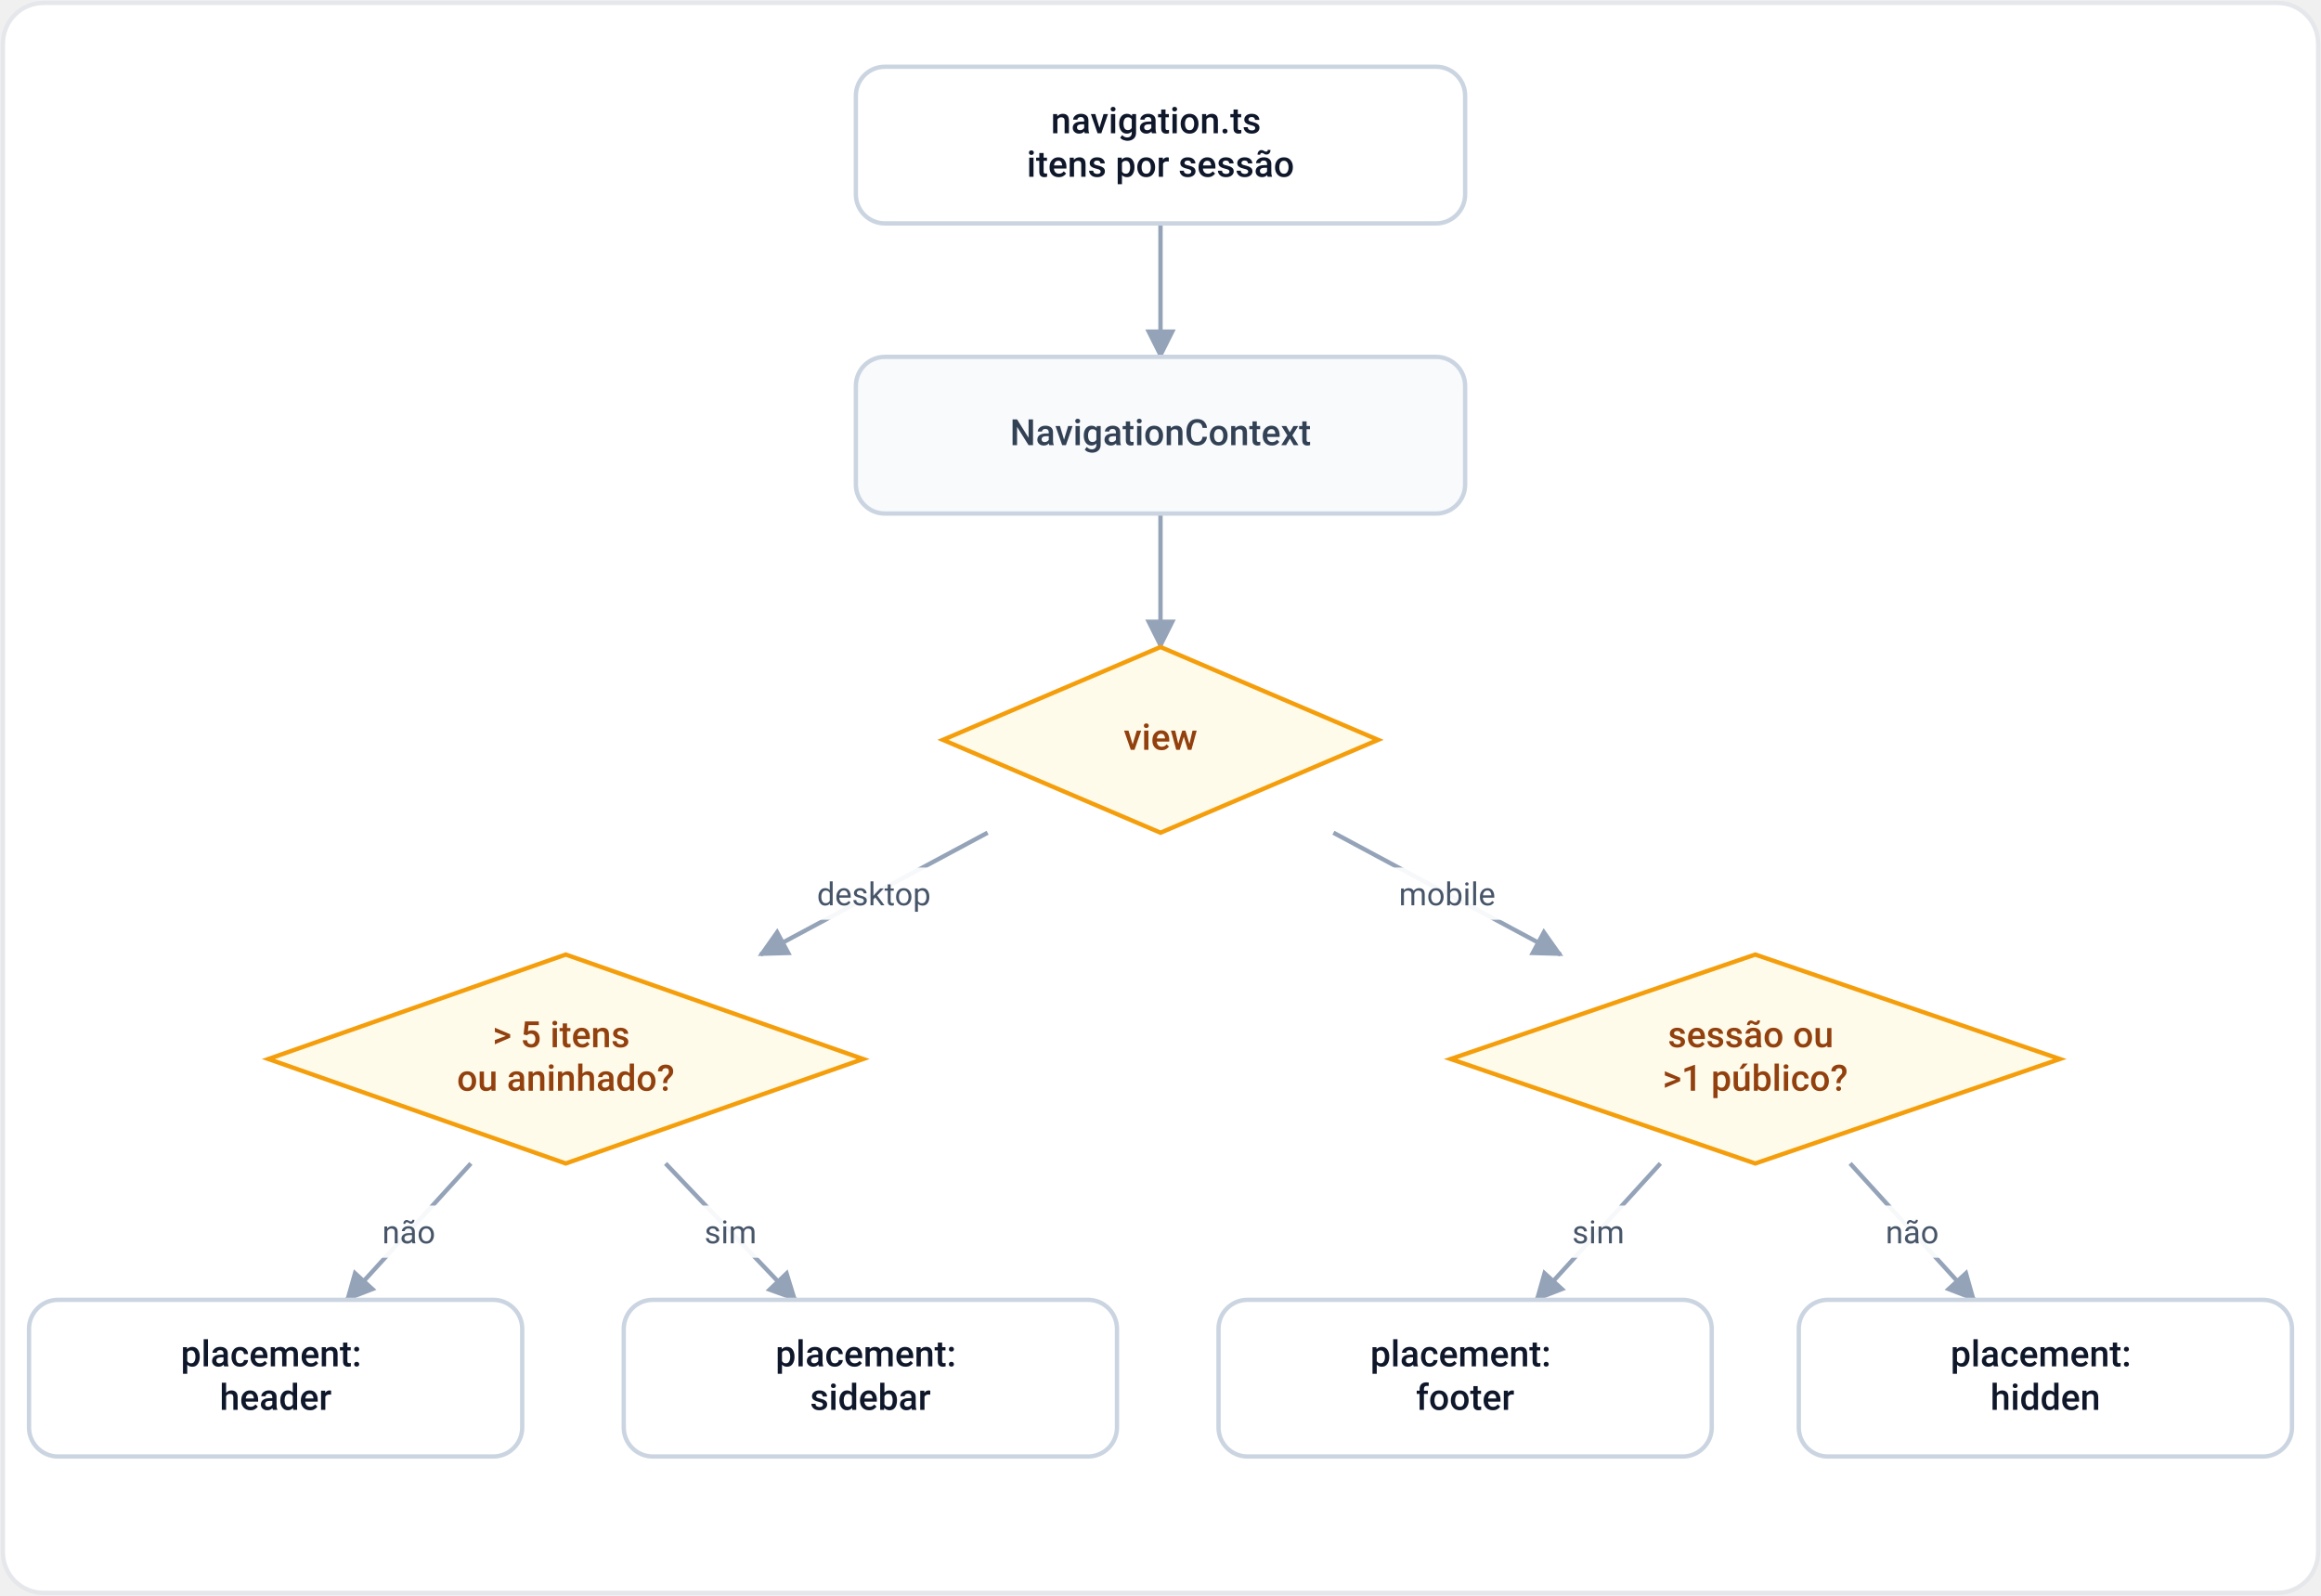
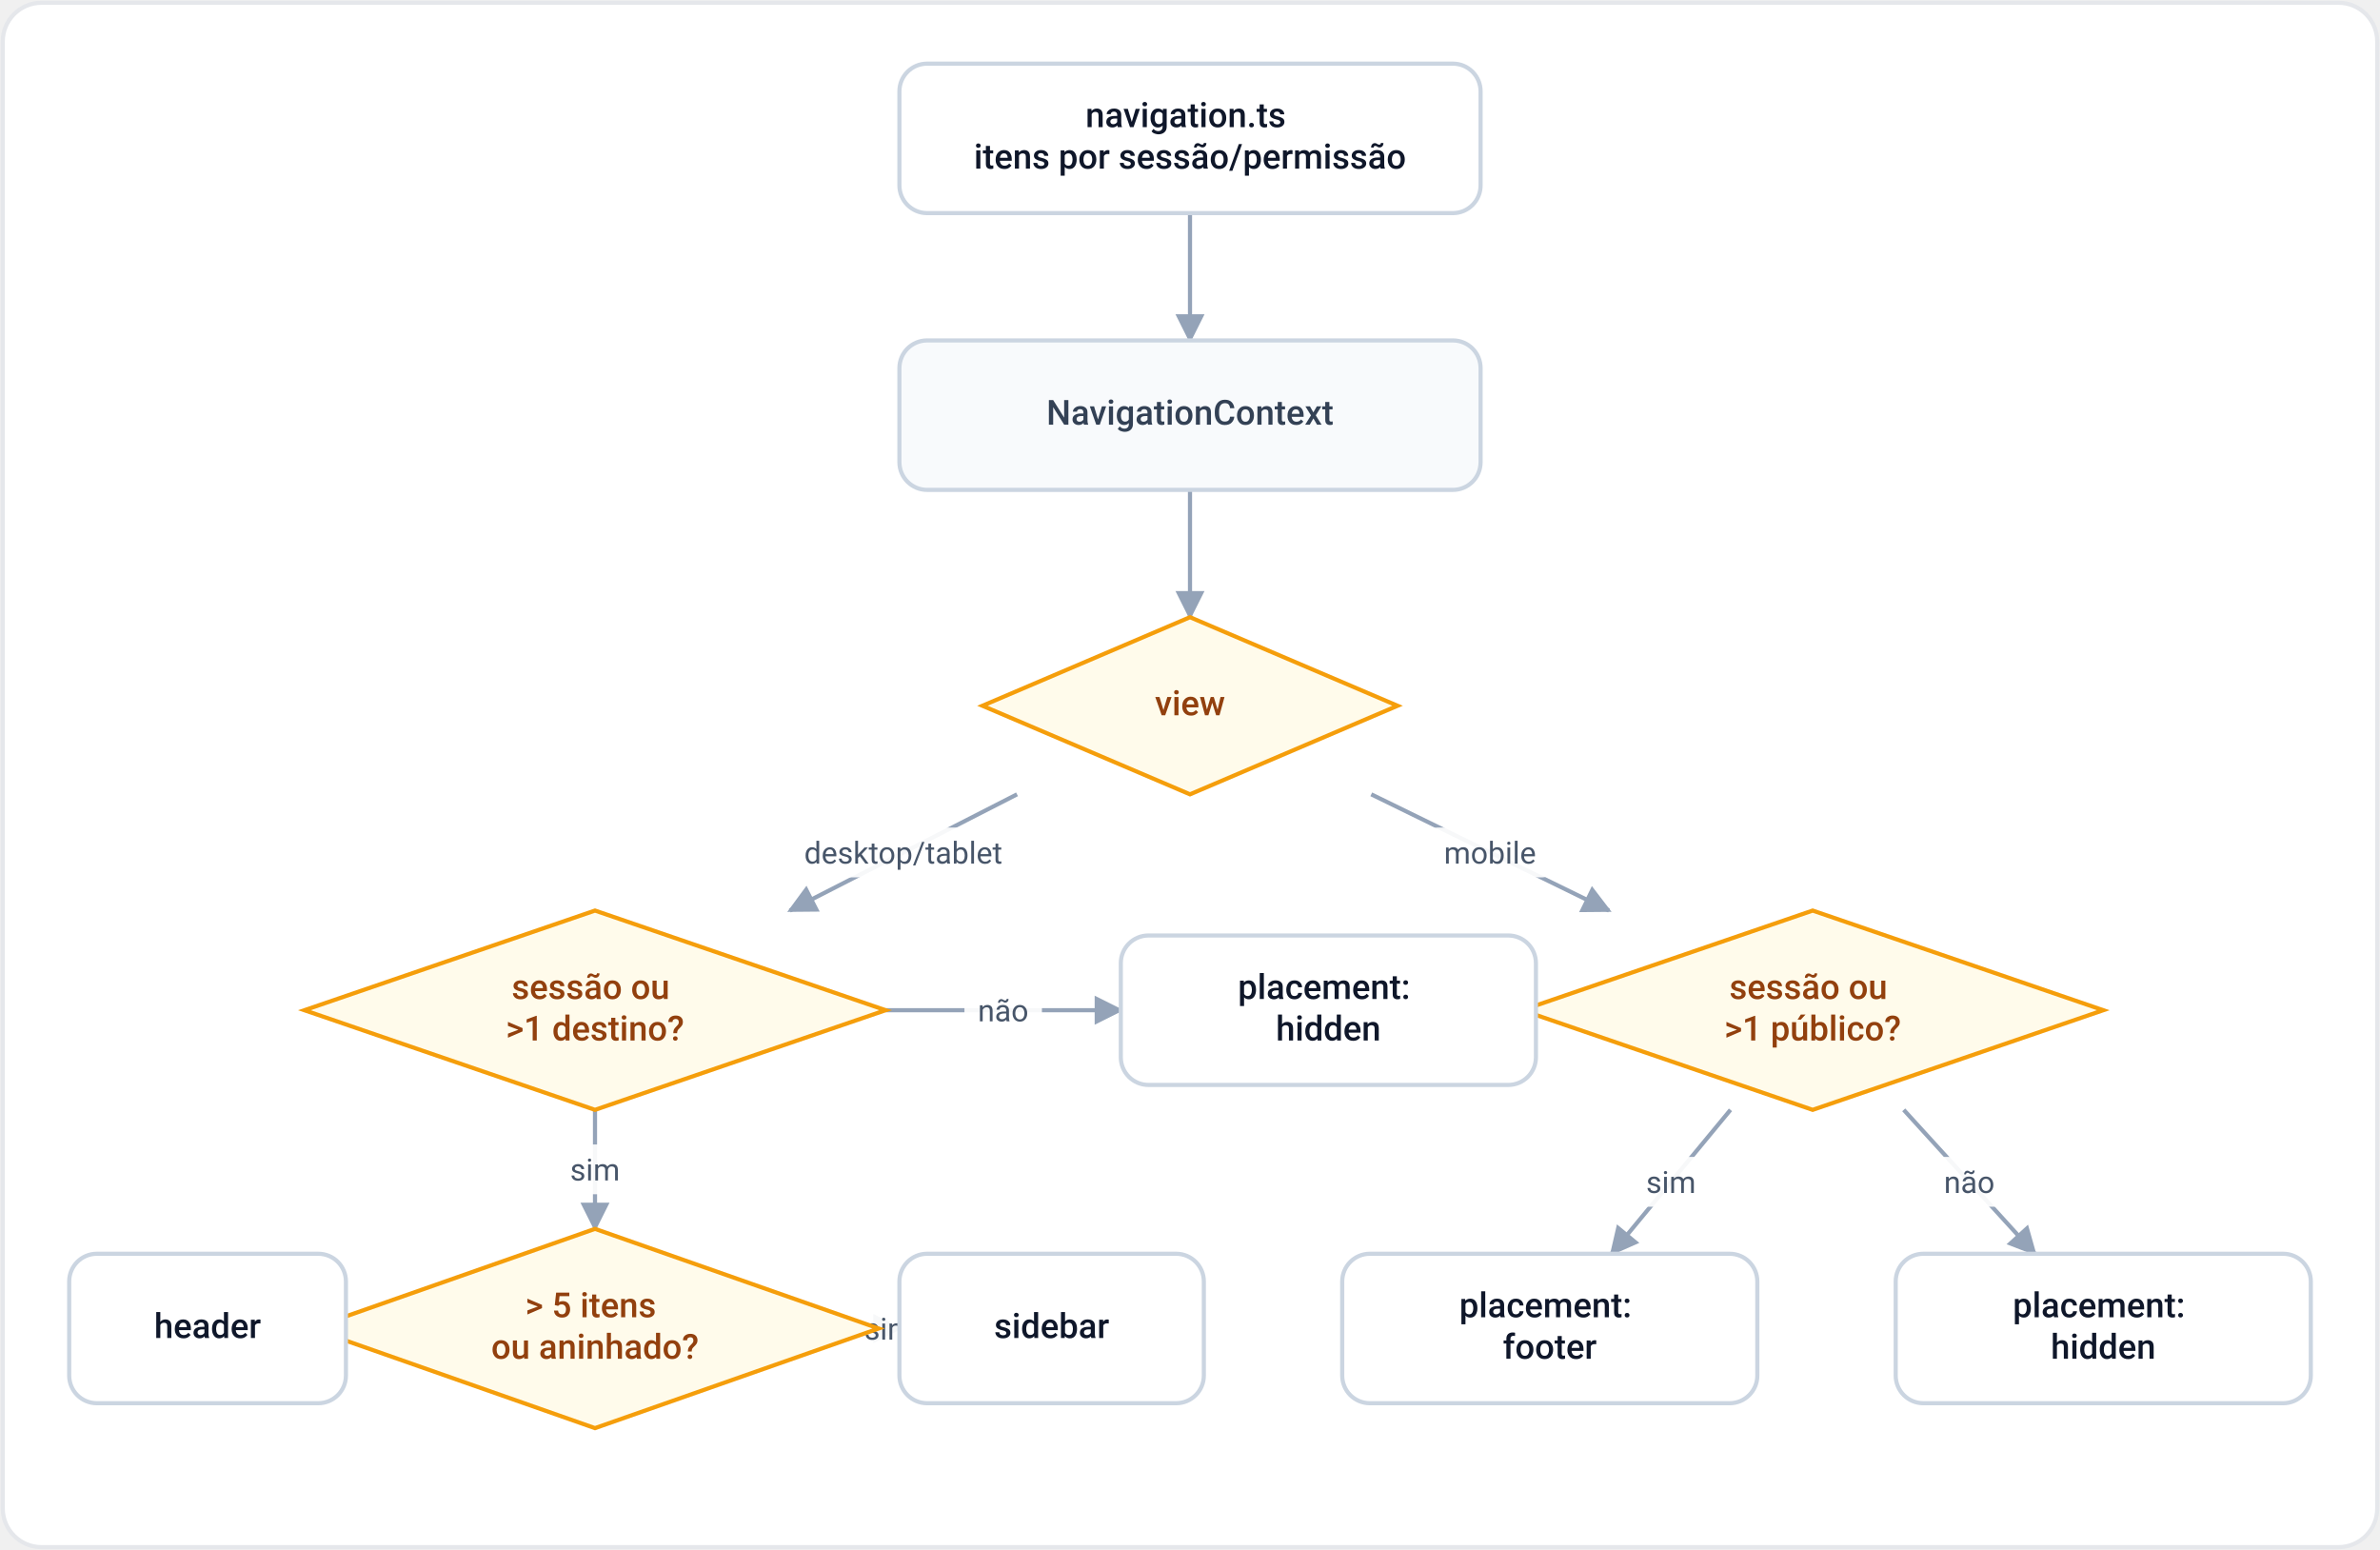
- <svg xmlns="http://www.w3.org/2000/svg" viewBox="0 0 800 550" width="800" height="550" role="img">
+ <svg xmlns="http://www.w3.org/2000/svg" viewBox="0 0 860 560" width="860" height="560" role="img">
  <defs>
    <marker id="arrow" viewBox="0 0 10 10" refX="9" refY="5" markerWidth="7" markerHeight="7" orient="auto-start-reverse">
      <path d="M0,0 L10,5 L0,10 z" fill="#94a3b8" />
    </marker>
  </defs>
-   <rect x="1" y="1" width="798" height="548" rx="14" fill="#ffffff" stroke="#e5e7eb" stroke-width="1.5" />
-   <line x1="400.0" y1="77.0" x2="400.0" y2="123.0" stroke="#94a3b8" stroke-width="1.5" marker-end="url(#arrow)" />
-   <line x1="400.0" y1="177.0" x2="400.0" y2="223.0" stroke="#94a3b8" stroke-width="1.5" marker-end="url(#arrow)" />
-   <line x1="340.4" y1="287.0" x2="262.1" y2="329.0" stroke="#94a3b8" stroke-width="1.5" marker-end="url(#arrow)" />
-   <rect x="275.2" y="299.0" width="52" height="18" rx="4" fill="#ffffff" opacity="0.92" />
-   <text font-family="ui-sans-serif,system-ui,-apple-system,Segoe UI,Roboto,sans-serif" font-size="11" fill="#475569" text-anchor="middle" dominant-baseline="middle" x="301.2" y="309.0">desktop</text>
-   <line x1="459.6" y1="287.0" x2="537.9" y2="329.0" stroke="#94a3b8" stroke-width="1.5" marker-end="url(#arrow)" />
-   <rect x="475.8" y="299.0" width="46" height="18" rx="4" fill="#ffffff" opacity="0.92" />
-   <text font-family="ui-sans-serif,system-ui,-apple-system,Segoe UI,Roboto,sans-serif" font-size="11" fill="#475569" text-anchor="middle" dominant-baseline="middle" x="498.8" y="309.0">mobile</text>
-   <line x1="162.3" y1="401.0" x2="119.5" y2="448.0" stroke="#94a3b8" stroke-width="1.5" marker-end="url(#arrow)" />
-   <rect x="126.9" y="415.5" width="28" height="18" rx="4" fill="#ffffff" opacity="0.92" />
-   <text font-family="ui-sans-serif,system-ui,-apple-system,Segoe UI,Roboto,sans-serif" font-size="11" fill="#475569" text-anchor="middle" dominant-baseline="middle" x="140.9" y="425.5">não</text>
-   <line x1="229.4" y1="401.0" x2="274.2" y2="448.0" stroke="#94a3b8" stroke-width="1.5" marker-end="url(#arrow)" />
-   <rect x="237.8" y="415.5" width="28" height="18" rx="4" fill="#ffffff" opacity="0.92" />
-   <text font-family="ui-sans-serif,system-ui,-apple-system,Segoe UI,Roboto,sans-serif" font-size="11" fill="#475569" text-anchor="middle" dominant-baseline="middle" x="251.8" y="425.5">sim</text>
-   <line x1="572.3" y1="401.0" x2="529.5" y2="448.0" stroke="#94a3b8" stroke-width="1.5" marker-end="url(#arrow)" />
-   <rect x="536.9" y="415.5" width="28" height="18" rx="4" fill="#ffffff" opacity="0.92" />
-   <text font-family="ui-sans-serif,system-ui,-apple-system,Segoe UI,Roboto,sans-serif" font-size="11" fill="#475569" text-anchor="middle" dominant-baseline="middle" x="550.9" y="425.5">sim</text>
-   <line x1="637.7" y1="401.0" x2="680.5" y2="448.0" stroke="#94a3b8" stroke-width="1.5" marker-end="url(#arrow)" />
-   <rect x="645.1" y="415.5" width="28" height="18" rx="4" fill="#ffffff" opacity="0.92" />
-   <text font-family="ui-sans-serif,system-ui,-apple-system,Segoe UI,Roboto,sans-serif" font-size="11" fill="#475569" text-anchor="middle" dominant-baseline="middle" x="659.1" y="425.5">não</text>
-   <rect x="295" y="23" width="210" height="54" rx="10" ry="10" fill="#ffffff" stroke="#cbd5e1" stroke-width="1.5" />
+   <rect x="1" y="1" width="858" height="558" rx="14" fill="#ffffff" stroke="#e5e7eb" stroke-width="1.5" />
+   <line x1="430.0" y1="77.0" x2="430.0" y2="123.0" stroke="#94a3b8" stroke-width="1.5" marker-end="url(#arrow)" />
+   <line x1="430.0" y1="177.0" x2="430.0" y2="223.0" stroke="#94a3b8" stroke-width="1.5" marker-end="url(#arrow)" />
+   <line x1="367.5" y1="287.0" x2="285.4" y2="329.0" stroke="#94a3b8" stroke-width="1.5" marker-end="url(#arrow)" />
+   <rect x="279.4" y="299.0" width="94" height="18" rx="4" fill="#ffffff" opacity="0.92" />
+   <text font-family="ui-sans-serif,system-ui,-apple-system,Segoe UI,Roboto,sans-serif" font-size="11" fill="#475569" text-anchor="middle" dominant-baseline="middle" x="326.4" y="309.0">desktop/tablet</text>
+   <line x1="495.5" y1="287.0" x2="581.4" y2="329.0" stroke="#94a3b8" stroke-width="1.5" marker-end="url(#arrow)" />
+   <rect x="515.4" y="299.0" width="46" height="18" rx="4" fill="#ffffff" opacity="0.92" />
+   <text font-family="ui-sans-serif,system-ui,-apple-system,Segoe UI,Roboto,sans-serif" font-size="11" fill="#475569" text-anchor="middle" dominant-baseline="middle" x="538.4" y="309.0">mobile</text>
+   <line x1="320.0" y1="365.0" x2="405.0" y2="365.0" stroke="#94a3b8" stroke-width="1.5" marker-end="url(#arrow)" />
+   <rect x="348.5" y="356.0" width="28" height="18" rx="4" fill="#ffffff" opacity="0.92" />
+   <text font-family="ui-sans-serif,system-ui,-apple-system,Segoe UI,Roboto,sans-serif" font-size="11" fill="#475569" text-anchor="middle" dominant-baseline="middle" x="362.5" y="366.0">não</text>
+   <line x1="215.0" y1="401.0" x2="215.0" y2="444.0" stroke="#94a3b8" stroke-width="1.5" marker-end="url(#arrow)" />
+   <rect x="201.0" y="413.5" width="28" height="18" rx="4" fill="#ffffff" opacity="0.92" />
+   <text font-family="ui-sans-serif,system-ui,-apple-system,Segoe UI,Roboto,sans-serif" font-size="11" fill="#475569" text-anchor="middle" dominant-baseline="middle" x="215.0" y="423.5">sim</text>
+   <line x1="112.5" y1="480.0" x2="125.0" y2="480.0" stroke="#94a3b8" stroke-width="1.5" marker-end="url(#arrow)" />
+   <rect x="104.8" y="471.0" width="28" height="18" rx="4" fill="#ffffff" opacity="0.92" />
+   <text font-family="ui-sans-serif,system-ui,-apple-system,Segoe UI,Roboto,sans-serif" font-size="11" fill="#475569" text-anchor="middle" dominant-baseline="middle" x="118.8" y="481.0">não</text>
+   <line x1="317.5" y1="480.0" x2="325.0" y2="480.0" stroke="#94a3b8" stroke-width="1.5" marker-end="url(#arrow)" />
+   <rect x="307.3" y="471.0" width="28" height="18" rx="4" fill="#ffffff" opacity="0.92" />
+   <text font-family="ui-sans-serif,system-ui,-apple-system,Segoe UI,Roboto,sans-serif" font-size="11" fill="#475569" text-anchor="middle" dominant-baseline="middle" x="321.3" y="481.0">sim</text>
+   <line x1="625.3" y1="401.0" x2="582.3" y2="453.0" stroke="#94a3b8" stroke-width="1.5" marker-end="url(#arrow)" />
+   <rect x="589.8" y="418.0" width="28" height="18" rx="4" fill="#ffffff" opacity="0.92" />
+   <text font-family="ui-sans-serif,system-ui,-apple-system,Segoe UI,Roboto,sans-serif" font-size="11" fill="#475569" text-anchor="middle" dominant-baseline="middle" x="603.8" y="428.0">sim</text>
+   <line x1="687.9" y1="401.0" x2="735.3" y2="453.0" stroke="#94a3b8" stroke-width="1.5" marker-end="url(#arrow)" />
+   <rect x="697.6" y="418.0" width="28" height="18" rx="4" fill="#ffffff" opacity="0.92" />
+   <text font-family="ui-sans-serif,system-ui,-apple-system,Segoe UI,Roboto,sans-serif" font-size="11" fill="#475569" text-anchor="middle" dominant-baseline="middle" x="711.6" y="428.0">não</text>
+   <rect x="325" y="23" width="210" height="54" rx="10" ry="10" fill="#ffffff" stroke="#cbd5e1" stroke-width="1.5" />
  <text font-family="ui-sans-serif,system-ui,-apple-system,Segoe UI,Roboto,sans-serif" font-size="12.5" font-weight="500" fill="#0f172a" text-anchor="middle" dominant-baseline="middle">
-     <tspan x="400" y="42.5">navigation.ts</tspan>
-     <tspan x="400" y="57.5">itens por sessão</tspan>
+     <tspan x="430" y="42.5">navigation.ts</tspan>
+     <tspan x="430" y="57.5">itens por sessão/permissão</tspan>
  </text>
-   <rect x="295" y="123" width="210" height="54" rx="10" ry="10" fill="#f8fafc" stroke="#cbd5e1" stroke-width="1.5" />
+   <rect x="325" y="123" width="210" height="54" rx="10" ry="10" fill="#f8fafc" stroke="#cbd5e1" stroke-width="1.5" />
  <text font-family="ui-sans-serif,system-ui,-apple-system,Segoe UI,Roboto,sans-serif" font-size="12.5" font-weight="500" fill="#334155" text-anchor="middle" dominant-baseline="middle">
-     <tspan x="400" y="150.0">NavigationContext</tspan>
+     <tspan x="430" y="150.0">NavigationContext</tspan>
  </text>
-   <polygon points="400,223 475,255 400,287 325,255" fill="#fffbeb" stroke="#f59e0b" stroke-width="1.5" />
+   <polygon points="430,223 505,255 430,287 355,255" fill="#fffbeb" stroke="#f59e0b" stroke-width="1.5" />
  <text font-family="ui-sans-serif,system-ui,-apple-system,Segoe UI,Roboto,sans-serif" font-size="12.5" font-weight="500" fill="#92400e" text-anchor="middle" dominant-baseline="middle">
-     <tspan x="400" y="255.0">view</tspan>
+     <tspan x="430" y="255.0">view</tspan>
  </text>
-   <polygon points="195,329 297.5,365 195,401 92.5,365" fill="#fffbeb" stroke="#f59e0b" stroke-width="1.5" />
+   <polygon points="215,329 320,365 215,401 110,365" fill="#fffbeb" stroke="#f59e0b" stroke-width="1.5" />
  <text font-family="ui-sans-serif,system-ui,-apple-system,Segoe UI,Roboto,sans-serif" font-size="12.5" font-weight="500" fill="#92400e" text-anchor="middle" dominant-baseline="middle">
-     <tspan x="195" y="357.5">&gt; 5 itens</tspan>
-     <tspan x="195" y="372.5">ou aninhado?</tspan>
+     <tspan x="215" y="357.5">sessão ou</tspan>
+     <tspan x="215" y="372.5">&gt;1 destino?</tspan>
  </text>
-   <polygon points="605,329 710,365 605,401 500,365" fill="#fffbeb" stroke="#f59e0b" stroke-width="1.5" />
+   <polygon points="215,444 317.5,480 215,516 112.5,480" fill="#fffbeb" stroke="#f59e0b" stroke-width="1.5" />
  <text font-family="ui-sans-serif,system-ui,-apple-system,Segoe UI,Roboto,sans-serif" font-size="12.5" font-weight="500" fill="#92400e" text-anchor="middle" dominant-baseline="middle">
-     <tspan x="605" y="357.5">sessão ou</tspan>
-     <tspan x="605" y="372.5">&gt;1 público?</tspan>
+     <tspan x="215" y="472.5">&gt; 5 itens</tspan>
+     <tspan x="215" y="487.5">ou aninhado?</tspan>
  </text>
-   <rect x="10" y="448" width="170" height="54" rx="10" ry="10" fill="#ffffff" stroke="#cbd5e1" stroke-width="1.5" />
+   <polygon points="655,329 760,365 655,401 550,365" fill="#fffbeb" stroke="#f59e0b" stroke-width="1.5" />
+   <text font-family="ui-sans-serif,system-ui,-apple-system,Segoe UI,Roboto,sans-serif" font-size="12.5" font-weight="500" fill="#92400e" text-anchor="middle" dominant-baseline="middle">
+     <tspan x="655" y="357.5">sessão ou</tspan>
+     <tspan x="655" y="372.5">&gt;1 público?</tspan>
+   </text>
+   <rect x="405" y="338" width="150" height="54" rx="10" ry="10" fill="#ffffff" stroke="#cbd5e1" stroke-width="1.5" />
  <text font-family="ui-sans-serif,system-ui,-apple-system,Segoe UI,Roboto,sans-serif" font-size="12.5" font-weight="500" fill="#0f172a" text-anchor="middle" dominant-baseline="middle">
-     <tspan x="95" y="467.5">placement:</tspan>
-     <tspan x="95" y="482.5">header</tspan>
+     <tspan x="480" y="357.5">placement:</tspan>
+     <tspan x="480" y="372.5">hidden</tspan>
  </text>
-   <rect x="215" y="448" width="170" height="54" rx="10" ry="10" fill="#ffffff" stroke="#cbd5e1" stroke-width="1.5" />
+   <rect x="25" y="453" width="100" height="54" rx="10" ry="10" fill="#ffffff" stroke="#cbd5e1" stroke-width="1.5" />
  <text font-family="ui-sans-serif,system-ui,-apple-system,Segoe UI,Roboto,sans-serif" font-size="12.5" font-weight="500" fill="#0f172a" text-anchor="middle" dominant-baseline="middle">
-     <tspan x="300" y="467.5">placement:</tspan>
-     <tspan x="300" y="482.5">sidebar</tspan>
+     <tspan x="75" y="480.0">header</tspan>
  </text>
-   <rect x="420" y="448" width="170" height="54" rx="10" ry="10" fill="#ffffff" stroke="#cbd5e1" stroke-width="1.5" />
+   <rect x="325" y="453" width="110" height="54" rx="10" ry="10" fill="#ffffff" stroke="#cbd5e1" stroke-width="1.5" />
  <text font-family="ui-sans-serif,system-ui,-apple-system,Segoe UI,Roboto,sans-serif" font-size="12.5" font-weight="500" fill="#0f172a" text-anchor="middle" dominant-baseline="middle">
-     <tspan x="505" y="467.5">placement:</tspan>
-     <tspan x="505" y="482.5">footer</tspan>
+     <tspan x="380" y="480.0">sidebar</tspan>
  </text>
-   <rect x="620" y="448" width="170" height="54" rx="10" ry="10" fill="#ffffff" stroke="#cbd5e1" stroke-width="1.5" />
+   <rect x="485" y="453" width="150" height="54" rx="10" ry="10" fill="#ffffff" stroke="#cbd5e1" stroke-width="1.5" />
  <text font-family="ui-sans-serif,system-ui,-apple-system,Segoe UI,Roboto,sans-serif" font-size="12.5" font-weight="500" fill="#0f172a" text-anchor="middle" dominant-baseline="middle">
-     <tspan x="705" y="467.5">placement:</tspan>
-     <tspan x="705" y="482.5">hidden</tspan>
+     <tspan x="560" y="472.5">placement:</tspan>
+     <tspan x="560" y="487.5">footer</tspan>
+   </text>
+   <rect x="685" y="453" width="150" height="54" rx="10" ry="10" fill="#ffffff" stroke="#cbd5e1" stroke-width="1.5" />
+   <text font-family="ui-sans-serif,system-ui,-apple-system,Segoe UI,Roboto,sans-serif" font-size="12.5" font-weight="500" fill="#0f172a" text-anchor="middle" dominant-baseline="middle">
+     <tspan x="760" y="472.5">placement:</tspan>
+     <tspan x="760" y="487.5">hidden</tspan>
  </text>
</svg>
